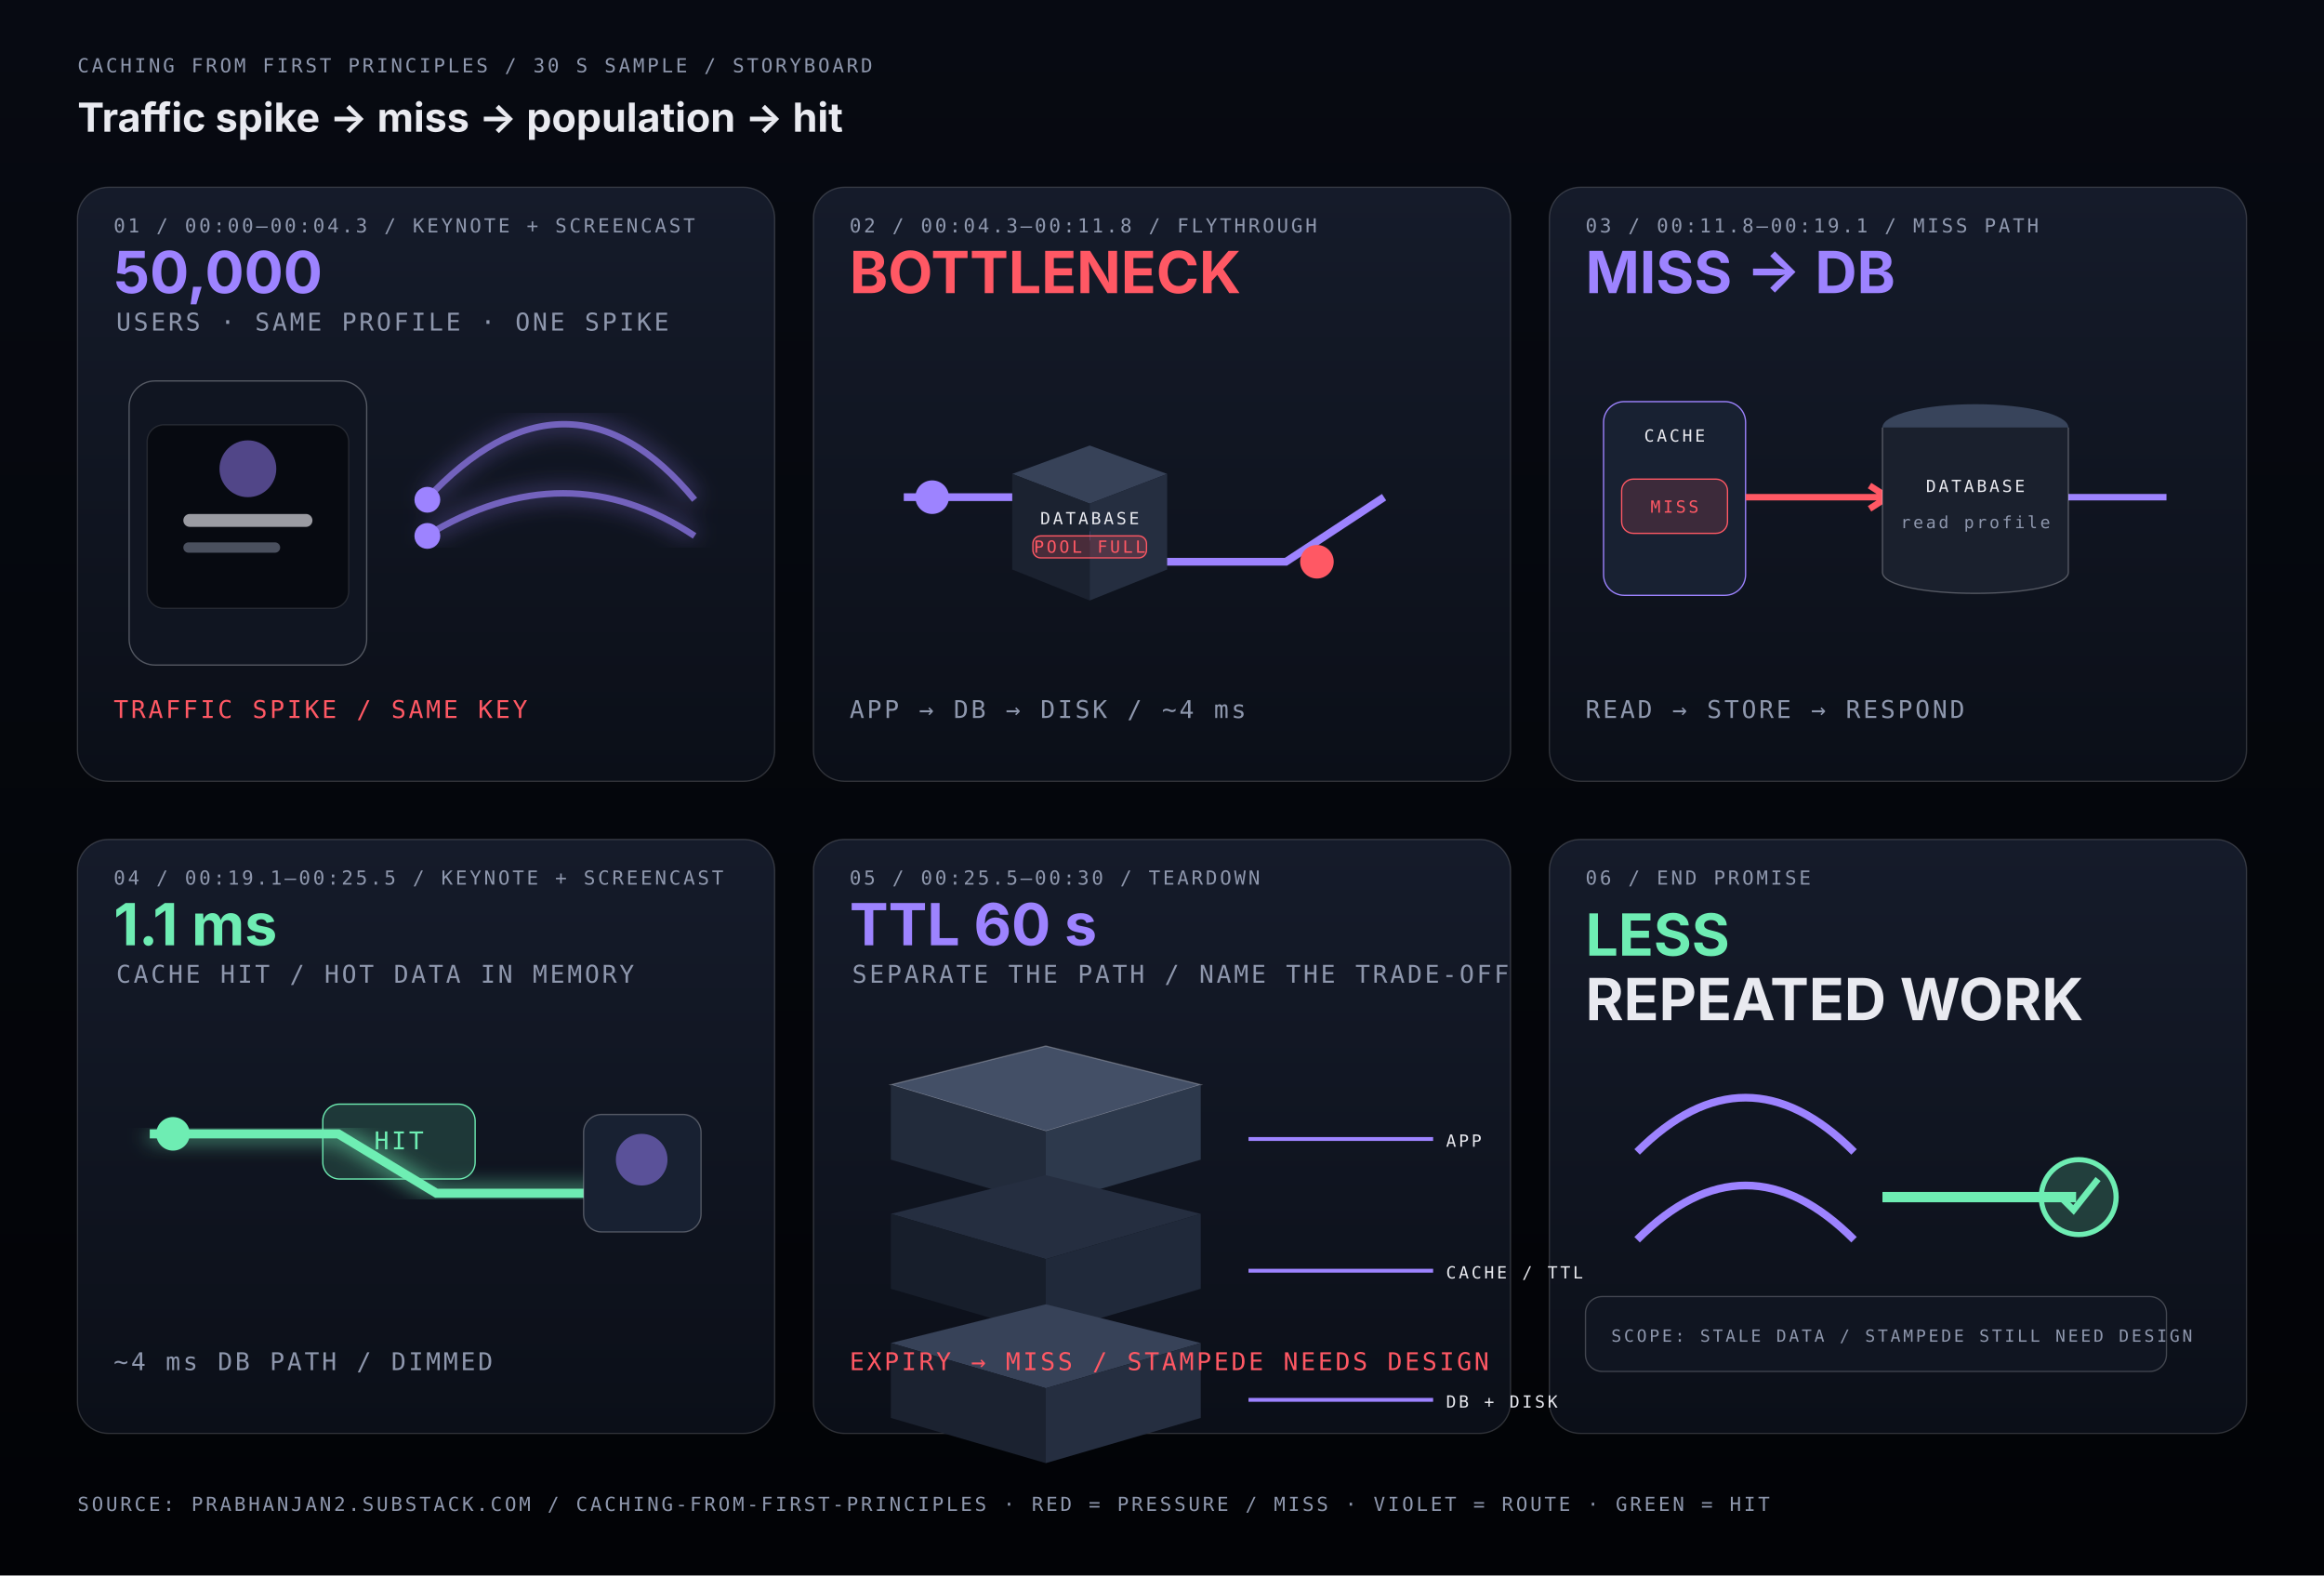
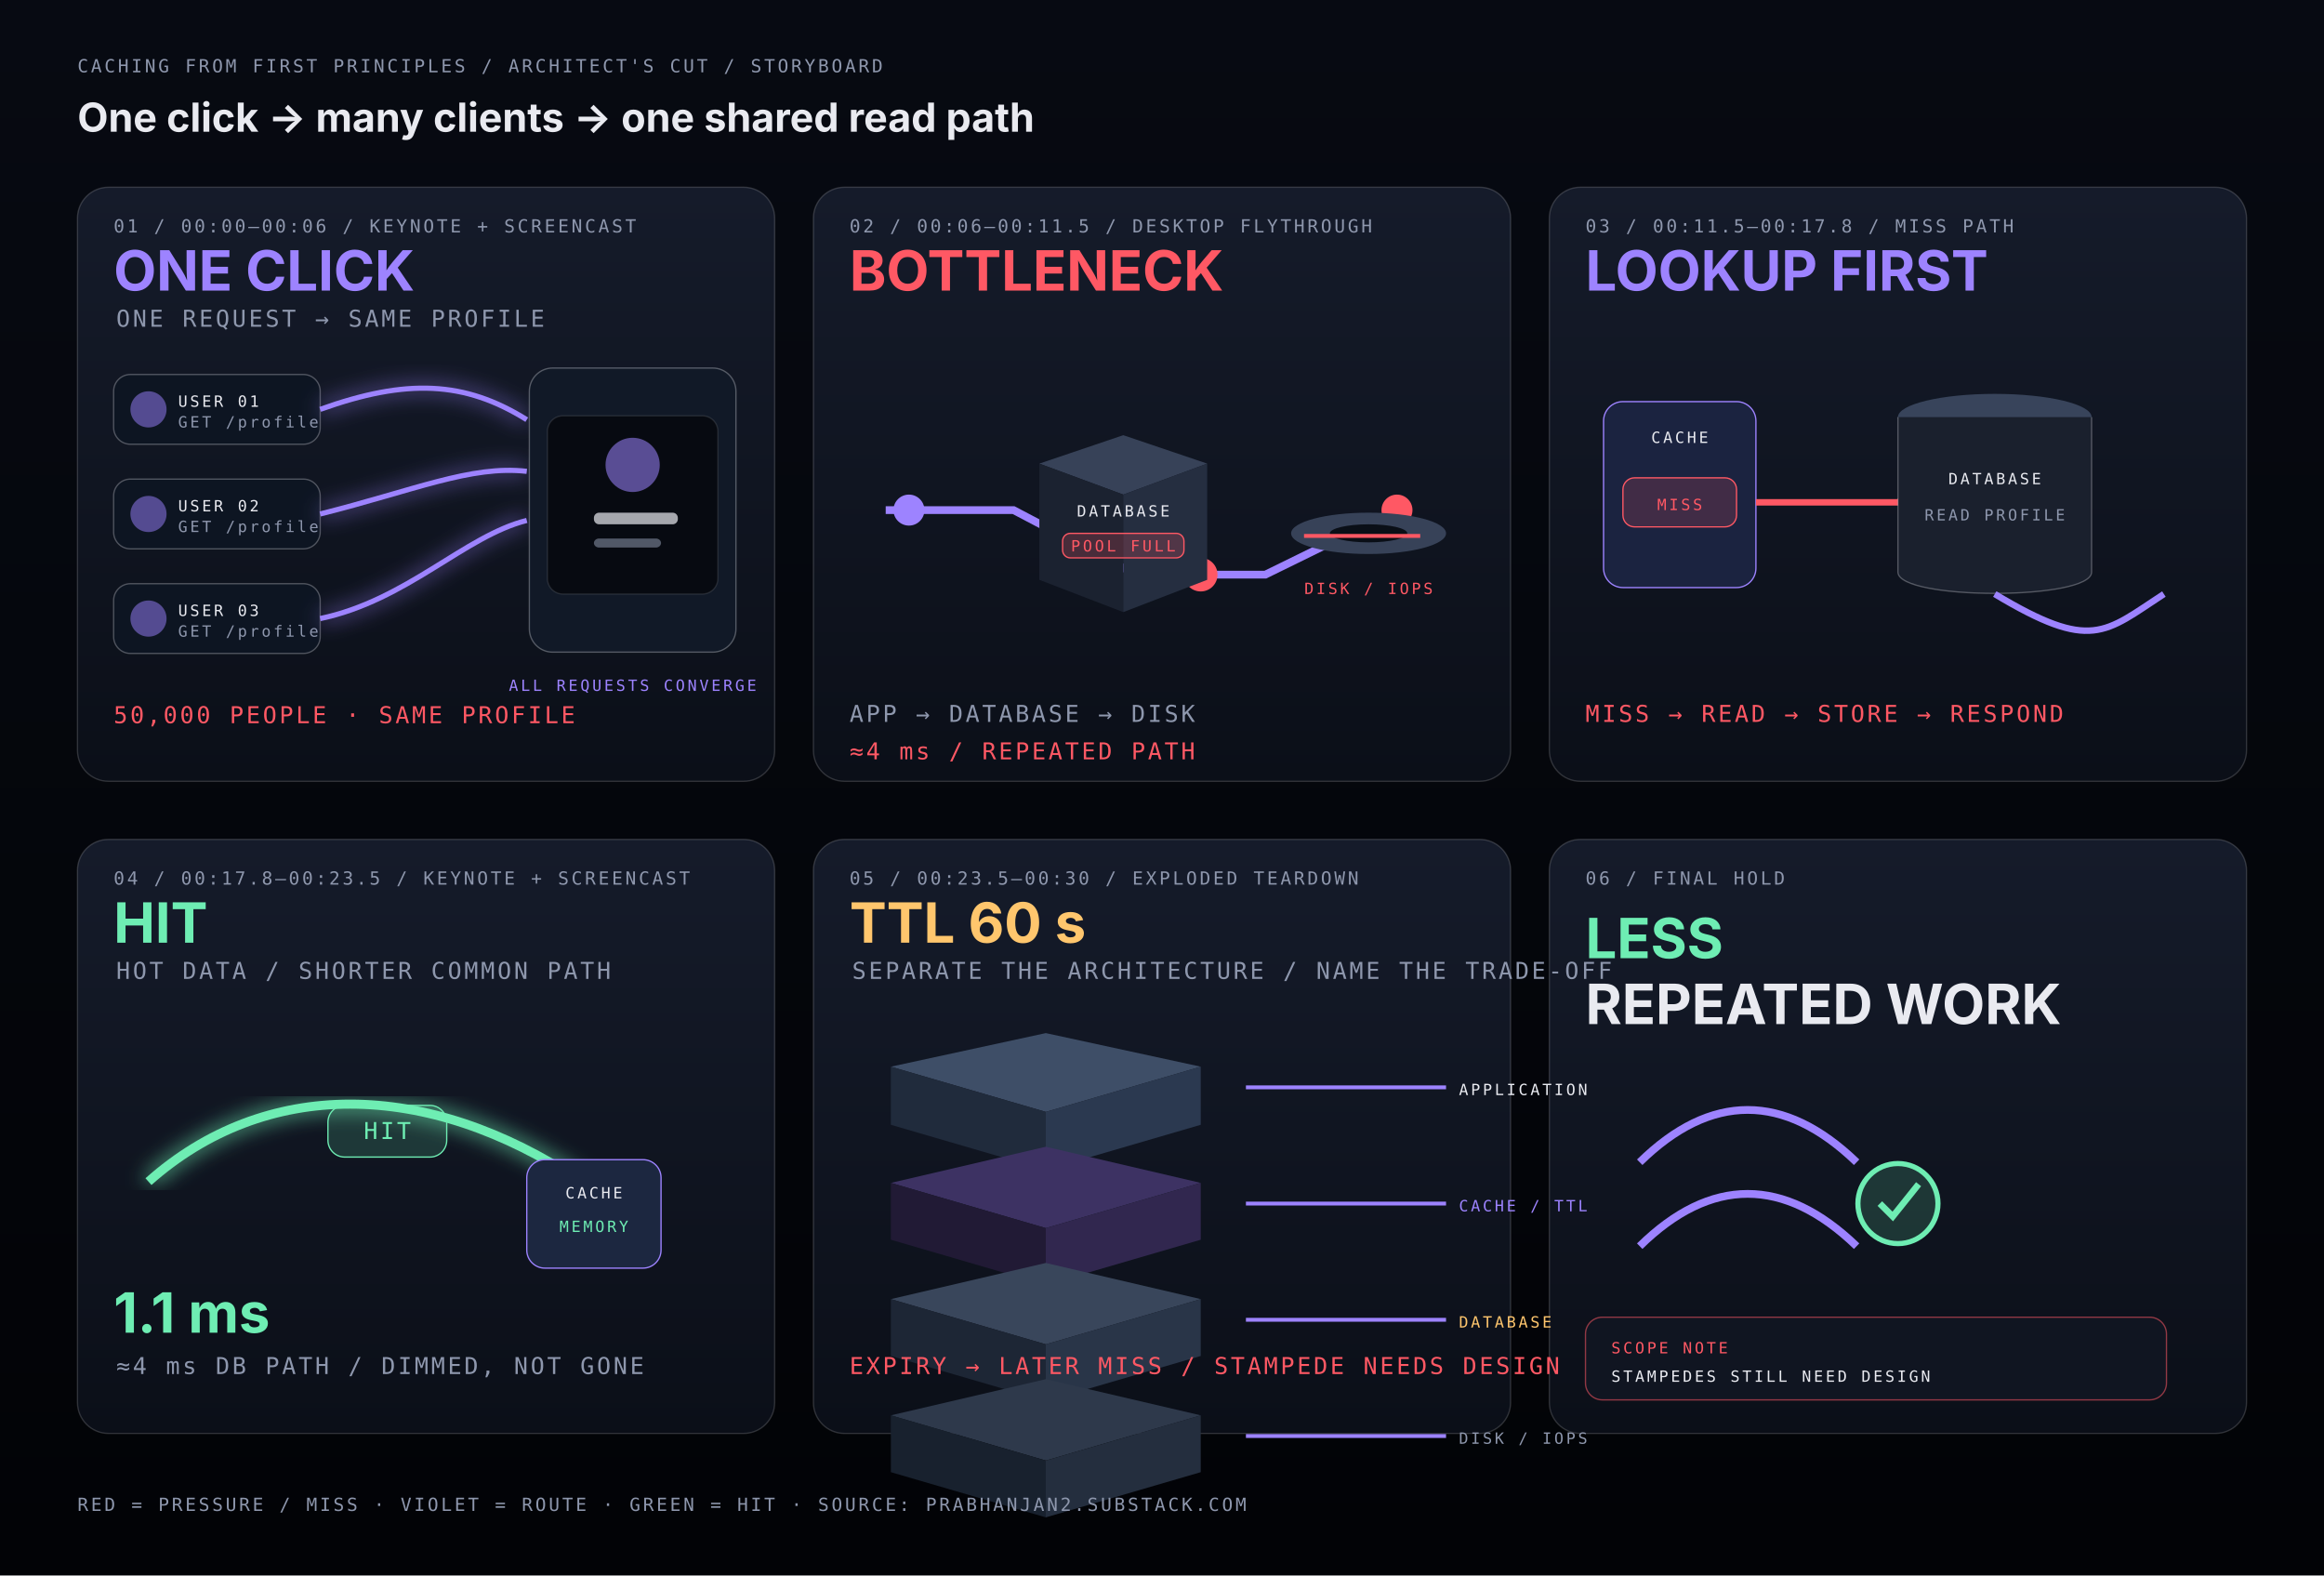
<svg xmlns="http://www.w3.org/2000/svg" width="1800" height="1220" viewBox="0 0 1800 1220">
  <defs>
    <linearGradient id="bg" x2="0" y2="1">
      <stop stop-color="#070a12" />
      <stop offset="1" stop-color="#020306" />
    </linearGradient>
    <linearGradient id="panel" x2="0" y2="1">
      <stop stop-color="#151b2a" />
      <stop offset="1" stop-color="#0b0f18" />
    </linearGradient>
    <filter id="glowV">
-       <feGaussianBlur stdDeviation="9" result="b" />
+       <feGaussianBlur stdDeviation="8" result="b" />
      <feMerge>
        <feMergeNode in="b" />
        <feMergeNode in="SourceGraphic" />
      </feMerge>
    </filter>
    <filter id="glowG">
      <feGaussianBlur stdDeviation="8" result="b" />
      <feMerge>
        <feMergeNode in="b" />
        <feMergeNode in="SourceGraphic" />
      </feMerge>
    </filter>
    <style>
-       .ui{font-family:Inter,DejaVu Sans,Arial,sans-serif;fill:#e9eaf0}.mono{font-family:'DejaVu Sans Mono',monospace;letter-spacing:2px}.dim{fill:#8e97ad}.violet{fill:#9d83ff}.red{fill:#ff5864}.green{fill:#6eedb3}.small{font-size:19px}.label{font-size:15px}.head{font-size:31px;font-weight:700}.hero{font-size:45px;font-weight:700}.tiny{font-size:13px}
+       .ui{font-family:Inter,DejaVu Sans,Arial,sans-serif;fill:#e9eaf0}.mono{font-family:'DejaVu Sans Mono',monospace;letter-spacing:2px}.dim{fill:#8e97ad}.violet{fill:#9d83ff}.red{fill:#ff5864}.green{fill:#6eedb3}.amber{fill:#ffc66d}.small{font-size:18px}.label{font-size:14px}.head{font-size:31px;font-weight:700}.hero{font-size:43px;font-weight:700}.tiny{font-size:12px}
    </style>
  </defs>
  <rect width="1800" height="1220" fill="url(#bg)" />
-   <text x="60" y="56" class="ui mono label dim">CACHING FROM FIRST PRINCIPLES / 30 S SAMPLE / STORYBOARD</text>
-   <text x="60" y="102" class="ui head">Traffic spike → miss → population → hit</text>
-   <g id="p">
-     <rect x="60" y="145" width="540" height="460" rx="24" fill="url(#panel)" stroke="#e9eaf0" stroke-opacity=".18" />
-     <rect x="630" y="145" width="540" height="460" rx="24" fill="url(#panel)" stroke="#e9eaf0" stroke-opacity=".18" />
-     <rect x="1200" y="145" width="540" height="460" rx="24" fill="url(#panel)" stroke="#e9eaf0" stroke-opacity=".18" />
-     <rect x="60" y="650" width="540" height="460" rx="24" fill="url(#panel)" stroke="#e9eaf0" stroke-opacity=".18" />
-     <rect x="630" y="650" width="540" height="460" rx="24" fill="url(#panel)" stroke="#e9eaf0" stroke-opacity=".18" />
-     <rect x="1200" y="650" width="540" height="460" rx="24" fill="url(#panel)" stroke="#e9eaf0" stroke-opacity=".18" />
+   <text x="60" y="56" class="ui mono label dim">CACHING FROM FIRST PRINCIPLES / ARCHITECT'S CUT / STORYBOARD</text>
+   <text x="60" y="102" class="ui head">One click → many clients → one shared read path</text>
+   <g fill="url(#panel)" stroke="#e9eaf0" stroke-opacity=".18">
+     <rect x="60" y="145" width="540" height="460" rx="24" />
+     <rect x="630" y="145" width="540" height="460" rx="24" />
+     <rect x="1200" y="145" width="540" height="460" rx="24" />
+     <rect x="60" y="650" width="540" height="460" rx="24" />
+     <rect x="630" y="650" width="540" height="460" rx="24" />
+     <rect x="1200" y="650" width="540" height="460" rx="24" />
  </g>
  <g transform="translate(60 145)">
-     <text x="28" y="35" class="ui mono label dim">01 / 00:00—00:04.3 / KEYNOTE + SCREENCAST</text>
-     <text x="28" y="82" class="ui hero violet">50,000</text>
-     <text x="30" y="111" class="ui mono small dim">USERS · SAME PROFILE · ONE SPIKE</text>
-     <rect x="40" y="150" width="184" height="220" rx="20" fill="#101521" stroke="#e9eaf0" stroke-opacity=".32" />
-     <rect x="54" y="184" width="156" height="142" rx="13" fill="#070a11" stroke="#e9eaf0" stroke-opacity=".12" />
-     <circle cx="132" cy="218" r="22" fill="#9d83ff" fill-opacity=".5" />
-     <rect x="82" y="253" width="100" height="10" rx="5" fill="#e9eaf0" fill-opacity=".65" />
-     <rect x="82" y="275" width="75" height="8" rx="4" fill="#8e97ad" fill-opacity=".5" />
-     <path d="M270 242c72-78 144-78 208 0M270 270c72-44 142-44 208 0" fill="none" stroke="#9d83ff" stroke-width="5" opacity=".7" filter="url(#glowV)" />
-     <circle cx="271" cy="242" r="10" fill="#9d83ff" />
-     <circle cx="271" cy="270" r="10" fill="#9d83ff" />
-     <text x="28" y="411" class="ui mono small red">TRAFFIC SPIKE / SAME KEY</text>
+     <text x="28" y="35" class="ui mono label dim">01 / 00:00—00:06 / KEYNOTE + SCREENCAST</text>
+     <text x="28" y="80" class="ui hero violet">ONE CLICK</text>
+     <text x="30" y="108" class="ui mono small dim">ONE REQUEST → SAME PROFILE</text>
+     <g transform="translate(28 145)">
+       <rect width="160" height="54" rx="13" fill="#0d1522" stroke="#e9eaf0" stroke-opacity=".3" />
+       <circle cx="27" cy="27" r="14" fill="#9d83ff" fill-opacity=".5" />
+       <text x="50" y="25" class="ui mono tiny">USER 01</text>
+       <text x="50" y="41" class="ui mono tiny dim">GET /profile</text>
+     </g>
+     <g transform="translate(28 226)">
+       <rect width="160" height="54" rx="13" fill="#0d1522" stroke="#e9eaf0" stroke-opacity=".3" />
+       <circle cx="27" cy="27" r="14" fill="#9d83ff" fill-opacity=".5" />
+       <text x="50" y="25" class="ui mono tiny">USER 02</text>
+       <text x="50" y="41" class="ui mono tiny dim">GET /profile</text>
+     </g>
+     <g transform="translate(28 307)">
+       <rect width="160" height="54" rx="13" fill="#0d1522" stroke="#e9eaf0" stroke-opacity=".3" />
+       <circle cx="27" cy="27" r="14" fill="#9d83ff" fill-opacity=".5" />
+       <text x="50" y="25" class="ui mono tiny">USER 03</text>
+       <text x="50" y="41" class="ui mono tiny dim">GET /profile</text>
+     </g>
+     <path d="M188 172C255 148 300 150 348 180M188 253C260 235 305 215 348 220M188 334C255 320 300 270 348 258" fill="none" stroke="#9d83ff" stroke-width="4" filter="url(#glowV)" />
+     <rect x="350" y="140" width="160" height="220" rx="18" fill="#111927" stroke="#e9eaf0" stroke-opacity=".32" />
+     <rect x="364" y="177" width="132" height="138" rx="12" fill="#070a11" stroke="#e9eaf0" stroke-opacity=".12" />
+     <circle cx="430" cy="215" r="21" fill="#9d83ff" fill-opacity=".55" />
+     <rect x="400" y="252" width="65" height="9" rx="4" fill="#e9eaf0" fill-opacity=".7" />
+     <rect x="400" y="272" width="52" height="7" rx="4" fill="#8e97ad" fill-opacity=".55" />
+     <text x="430" y="390" text-anchor="middle" class="ui mono tiny violet">ALL REQUESTS CONVERGE</text>
+     <text x="28" y="415" class="ui mono small red">50,000 PEOPLE · SAME PROFILE</text>
  </g>
  <g transform="translate(630 145)">
-     <text x="28" y="35" class="ui mono label dim">02 / 00:04.3—00:11.8 / FLYTHROUGH</text>
-     <text x="28" y="82" class="ui hero red">BOTTLENECK</text>
-     <path d="M70 240H168L245 290H366L442 240" fill="none" stroke="#9d83ff" stroke-width="6" />
-     <circle cx="92" cy="240" r="13" fill="#9d83ff" />
-     <circle cx="194" cy="290" r="13" fill="#ff5864" />
-     <circle cx="390" cy="290" r="13" fill="#ff5864" />
-     <g transform="translate(154 200)">
-       <path d="M0 22 60 0l60 22-60 23z" fill="#374258" />
-       <path d="M0 22v74l60 24V45z" fill="#1b2230" />
-       <path d="M120 22v74L60 120V45z" fill="#252e40" />
-       <text x="60" y="61" text-anchor="middle" class="ui mono tiny">DATABASE</text>
-       <rect x="16" y="70" width="88" height="17" rx="6" fill="#ff5864" fill-opacity=".2" stroke="#ff5864" />
-       <text x="60" y="83" text-anchor="middle" class="ui mono tiny red">POOL FULL</text>
+     <text x="28" y="35" class="ui mono label dim">02 / 00:06—00:11.5 / DESKTOP FLYTHROUGH</text>
+     <text x="28" y="80" class="ui hero red">BOTTLENECK</text>
+     <path d="M56 250H155L250 300H350L452 250" fill="none" stroke="#9d83ff" stroke-width="6" />
+     <circle cx="74" cy="250" r="12" fill="#9d83ff" />
+     <circle cx="300" cy="300" r="13" fill="#ff5864" />
+     <circle cx="452" cy="250" r="12" fill="#ff5864" />
+     <g transform="translate(175 192)">
+       <path d="M0 22 65 0l65 22-65 24z" fill="#374258" />
+       <path d="M0 22v90l65 25V46z" fill="#1b2230" />
+       <path d="M130 22v90l-65 25V46z" fill="#252e40" />
+       <text x="65" y="63" text-anchor="middle" class="ui mono tiny">DATABASE</text>
+       <rect x="18" y="76" width="94" height="19" rx="6" fill="#ff5864" fill-opacity=".2" stroke="#ff5864" />
+       <text x="65" y="90" text-anchor="middle" class="ui mono tiny red">POOL FULL</text>
    </g>
-     <text x="28" y="411" class="ui mono small dim">APP → DB → DISK / ~4 ms</text>
+     <g transform="translate(370 250)">
+       <ellipse cx="60" cy="18" rx="60" ry="16" fill="#374258" />
+       <ellipse cx="60" cy="18" rx="30" ry="7" fill="#0a0f17" />
+       <path d="M10 20l90 0" stroke="#ff5864" stroke-width="3" />
+       <text x="60" y="65" text-anchor="middle" class="ui mono tiny red">DISK / IOPS</text>
+     </g>
+     <text x="28" y="414" class="ui mono small dim">APP → DATABASE → DISK</text>
+     <text x="28" y="443" class="ui mono small red">≈4 ms / REPEATED PATH</text>
  </g>
  <g transform="translate(1200 145)">
-     <text x="28" y="35" class="ui mono label dim">03 / 00:11.8—00:19.1 / MISS PATH</text>
-     <text x="28" y="82" class="ui hero violet">MISS → DB</text>
-     <rect x="42" y="166" width="110" height="150" rx="16" fill="#182132" stroke="#9d83ff" />
-     <text x="97" y="197" text-anchor="middle" class="ui mono tiny">CACHE</text>
-     <rect x="56" y="226" width="82" height="42" rx="9" fill="#ff5864" fill-opacity=".16" stroke="#ff5864" />
-     <text x="97" y="252" text-anchor="middle" class="ui mono tiny red">MISS</text>
-     <path d="M152 240H262M262 240l-14-9M262 240l-14 9" fill="none" stroke="#ff5864" stroke-width="5" />
-     <path d="M402 240H478" fill="none" stroke="#9d83ff" stroke-width="5" />
-     <g transform="translate(258 168)">
-       <ellipse cx="72" cy="18" rx="72" ry="18" fill="#38445b" />
-       <path d="M0 18v112c0 22 144 22 144 0V18" fill="#1a202d" stroke="#e9eaf0" stroke-opacity=".3" />
-       <text x="72" y="68" text-anchor="middle" class="ui mono tiny">DATABASE</text>
-       <text x="72" y="96" text-anchor="middle" class="ui mono tiny dim">read profile</text>
+     <text x="28" y="35" class="ui mono label dim">03 / 00:11.5—00:17.8 / MISS PATH</text>
+     <text x="28" y="80" class="ui hero violet">LOOKUP FIRST</text>
+     <rect x="42" y="166" width="118" height="144" rx="15" fill="#1b2340" stroke="#9d83ff" />
+     <text x="101" y="198" text-anchor="middle" class="ui mono tiny">CACHE</text>
+     <rect x="57" y="225" width="88" height="38" rx="9" fill="#ff5864" fill-opacity=".17" stroke="#ff5864" />
+     <text x="101" y="250" text-anchor="middle" class="ui mono tiny red">MISS</text>
+     <path d="M160 244H270L325 214" fill="none" stroke="#ff5864" stroke-width="5" />
+     <g transform="translate(270 160)">
+       <ellipse cx="75" cy="18" rx="75" ry="18" fill="#38445b" />
+       <path d="M0 18v120c0 22 150 22 150 0V18" fill="#1a202d" stroke="#e9eaf0" stroke-opacity=".3" />
+       <text x="75" y="70" text-anchor="middle" class="ui mono tiny">DATABASE</text>
+       <text x="75" y="98" text-anchor="middle" class="ui mono tiny dim">READ PROFILE</text>
    </g>
-     <text x="28" y="411" class="ui mono small dim">READ → STORE → RESPOND</text>
+     <path d="M345 315C420 360 430 345 476 315" fill="none" stroke="#9d83ff" stroke-width="5" />
+     <text x="28" y="414" class="ui mono small red">MISS → READ → STORE → RESPOND</text>
  </g>
  <g transform="translate(60 650)">
-     <text x="28" y="35" class="ui mono label dim">04 / 00:19.1—00:25.5 / KEYNOTE + SCREENCAST</text>
-     <text x="28" y="82" class="ui hero green">1.1 ms</text>
-     <text x="30" y="111" class="ui mono small dim">CACHE HIT / HOT DATA IN MEMORY</text>
-     <path d="M56 228H202L278 274H450" fill="none" stroke="#6eedb3" stroke-width="7" filter="url(#glowG)" />
-     <circle cx="74" cy="228" r="13" fill="#6eedb3" />
-     <rect x="190" y="205" width="118" height="58" rx="13" fill="#6eedb3" fill-opacity=".16" stroke="#6eedb3" />
-     <text x="249" y="240" text-anchor="middle" class="ui mono small green">HIT</text>
-     <rect x="392" y="213" width="91" height="91" rx="14" fill="#182132" stroke="#e9eaf0" stroke-opacity=".3" />
-     <circle cx="437" cy="248" r="20" fill="#9d83ff" fill-opacity=".5" />
-     <text x="28" y="411" class="ui mono small dim">~4 ms DB PATH / DIMMED</text>
+     <text x="28" y="35" class="ui mono label dim">04 / 00:17.8—00:23.5 / KEYNOTE + SCREENCAST</text>
+     <text x="28" y="80" class="ui hero green">HIT</text>
+     <text x="30" y="108" class="ui mono small dim">HOT DATA / SHORTER COMMON PATH</text>
+     <path d="M55 265C145 185 270 185 390 265" fill="none" stroke="#6eedb3" stroke-width="7" filter="url(#glowG)" />
+     <rect x="194" y="206" width="92" height="40" rx="13" fill="#6eedb3" fill-opacity=".16" stroke="#6eedb3" />
+     <text x="240" y="232" text-anchor="middle" class="ui mono small green">HIT</text>
+     <rect x="348" y="248" width="104" height="84" rx="14" fill="#1c2740" stroke="#9d83ff" />
+     <text x="400" y="278" text-anchor="middle" class="ui mono tiny">CACHE</text>
+     <text x="400" y="304" text-anchor="middle" class="ui mono tiny green">MEMORY</text>
+     <text x="28" y="382" class="ui hero green">1.1 ms</text>
+     <text x="30" y="414" class="ui mono small dim">≈4 ms DB PATH / DIMMED, NOT GONE</text>
  </g>
  <g transform="translate(630 650)">
-     <text x="28" y="35" class="ui mono label dim">05 / 00:25.5—00:30 / TEARDOWN</text>
-     <text x="28" y="82" class="ui hero violet">TTL 60 s</text>
-     <text x="30" y="111" class="ui mono small dim">SEPARATE THE PATH / NAME THE TRADE-OFF</text>
-     <g transform="translate(60 160)">
-       <path d="M0 30 120 0l120 30-120 36z" fill="#434f66" stroke="#e9eaf0" stroke-opacity=".3" />
-       <path d="M0 30v58l120 35V66z" fill="#222b3b" />
-       <path d="M240 30v58l-120 35V66z" fill="#2d394c" />
-       <path d="M0 130 120 100l120 30-120 35z" fill="#252e40" />
-       <path d="M0 130v58l120 35v-58z" fill="#171e2b" />
-       <path d="M240 130v58l-120 35v-58z" fill="#20293a" />
-       <path d="M0 230 120 200l120 30-120 35z" fill="#374258" />
-       <path d="M0 230v58l120 35v-58z" fill="#1b2230" />
-       <path d="M240 230v58l-120 35v-58z" fill="#252e40" />
-       <path d="M277 72H420M277 174H420M277 274H420" stroke="#9d83ff" stroke-width="3" />
-       <text x="430" y="78" class="ui mono tiny">APP</text>
-       <text x="430" y="180" class="ui mono tiny">CACHE / TTL</text>
-       <text x="430" y="280" class="ui mono tiny">DB + DISK</text>
+     <text x="28" y="35" class="ui mono label dim">05 / 00:23.5—00:30 / EXPLODED TEARDOWN</text>
+     <text x="28" y="80" class="ui hero amber">TTL 60 s</text>
+     <text x="30" y="108" class="ui mono small dim">SEPARATE THE ARCHITECTURE / NAME THE TRADE-OFF</text>
+     <g transform="translate(60 150)">
+       <path d="M0 26 120 0l120 26-120 35z" fill="#3e4e67" />
+       <path d="M0 26v45l120 35V61z" fill="#202b3c" />
+       <path d="M240 26v45l-120 35V61z" fill="#2b3950" />
+       <path d="M0 116 120 88l120 28-120 35z" fill="#3d3263" />
+       <path d="M0 116v44l120 35v-44z" fill="#211a35" />
+       <path d="M240 116v44l-120 35v-44z" fill="#31274f" />
+       <path d="M0 206 120 178l120 28-120 35z" fill="#39465b" />
+       <path d="M0 206v44l120 35v-44z" fill="#1d2635" />
+       <path d="M240 206v44l-120 35v-44z" fill="#293548" />
+       <path d="M0 296 120 268l120 28-120 35z" fill="#2e394b" />
+       <path d="M0 296v44l120 35v-44z" fill="#18212e" />
+       <path d="M240 296v44l-120 35v-44z" fill="#242e3e" />
+       <path d="M275 42H430M275 132H430M275 222H430M275 312H430" stroke="#9d83ff" stroke-width="3" />
+       <text x="440" y="48" class="ui mono tiny">APPLICATION</text>
+       <text x="440" y="138" class="ui mono tiny violet">CACHE / TTL</text>
+       <text x="440" y="228" class="ui mono tiny amber">DATABASE</text>
+       <text x="440" y="318" class="ui mono tiny dim">DISK / IOPS</text>
    </g>
-     <text x="28" y="411" class="ui mono small red">EXPIRY → MISS / STAMPEDE NEEDS DESIGN</text>
+     <text x="28" y="414" class="ui mono small red">EXPIRY → LATER MISS / STAMPEDE NEEDS DESIGN</text>
  </g>
  <g transform="translate(1200 650)">
-     <text x="28" y="35" class="ui mono label dim">06 / END PROMISE</text>
-     <text x="28" y="90" class="ui hero green">LESS</text>
-     <text x="28" y="140" class="ui hero">REPEATED WORK</text>
-     <path d="M68 242c56-56 112-56 168 0M68 310c56-56 112-56 168 0" fill="none" stroke="#9d83ff" stroke-width="6" />
-     <path d="M258 277h150" stroke="#6eedb3" stroke-width="8" />
-     <circle cx="410" cy="277" r="29" fill="#6eedb3" fill-opacity=".2" stroke="#6eedb3" stroke-width="4" />
-     <path d="m396 277 10 10 19-24" fill="none" stroke="#6eedb3" stroke-width="5" />
-     <rect x="28" y="354" width="450" height="58" rx="13" fill="#101521" stroke="#e9eaf0" stroke-opacity=".24" />
-     <text x="48" y="389" class="ui mono tiny dim">SCOPE: STALE DATA / STAMPEDE STILL NEED DESIGN</text>
+     <text x="28" y="35" class="ui mono label dim">06 / FINAL HOLD</text>
+     <text x="28" y="92" class="ui hero green">LESS</text>
+     <text x="28" y="143" class="ui hero">REPEATED WORK</text>
+     <path d="M70 250c55-54 112-54 168 0M70 315c55-54 112-54 168 0" fill="none" stroke="#9d83ff" stroke-width="6" />
+     <circle cx="270" cy="282" r="31" fill="#6eedb3" fill-opacity=".16" stroke="#6eedb3" stroke-width="4" />
+     <path d="m256 282 10 10 20-25" fill="none" stroke="#6eedb3" stroke-width="5" />
+     <rect x="28" y="370" width="450" height="64" rx="13" fill="#101521" stroke="#ff5864" stroke-opacity=".55" />
+     <text x="48" y="398" class="ui mono tiny red">SCOPE NOTE</text>
+     <text x="48" y="420" class="ui mono tiny">STAMPEDES STILL NEED DESIGN</text>
  </g>
-   <text x="60" y="1170" class="ui mono label dim">SOURCE: PRABHANJAN2.SUBSTACK.COM / CACHING-FROM-FIRST-PRINCIPLES · RED = PRESSURE / MISS · VIOLET = ROUTE · GREEN = HIT</text>
+   <text x="60" y="1170" class="ui mono label dim">RED = PRESSURE / MISS · VIOLET = ROUTE · GREEN = HIT · SOURCE: PRABHANJAN2.SUBSTACK.COM</text>
</svg>
